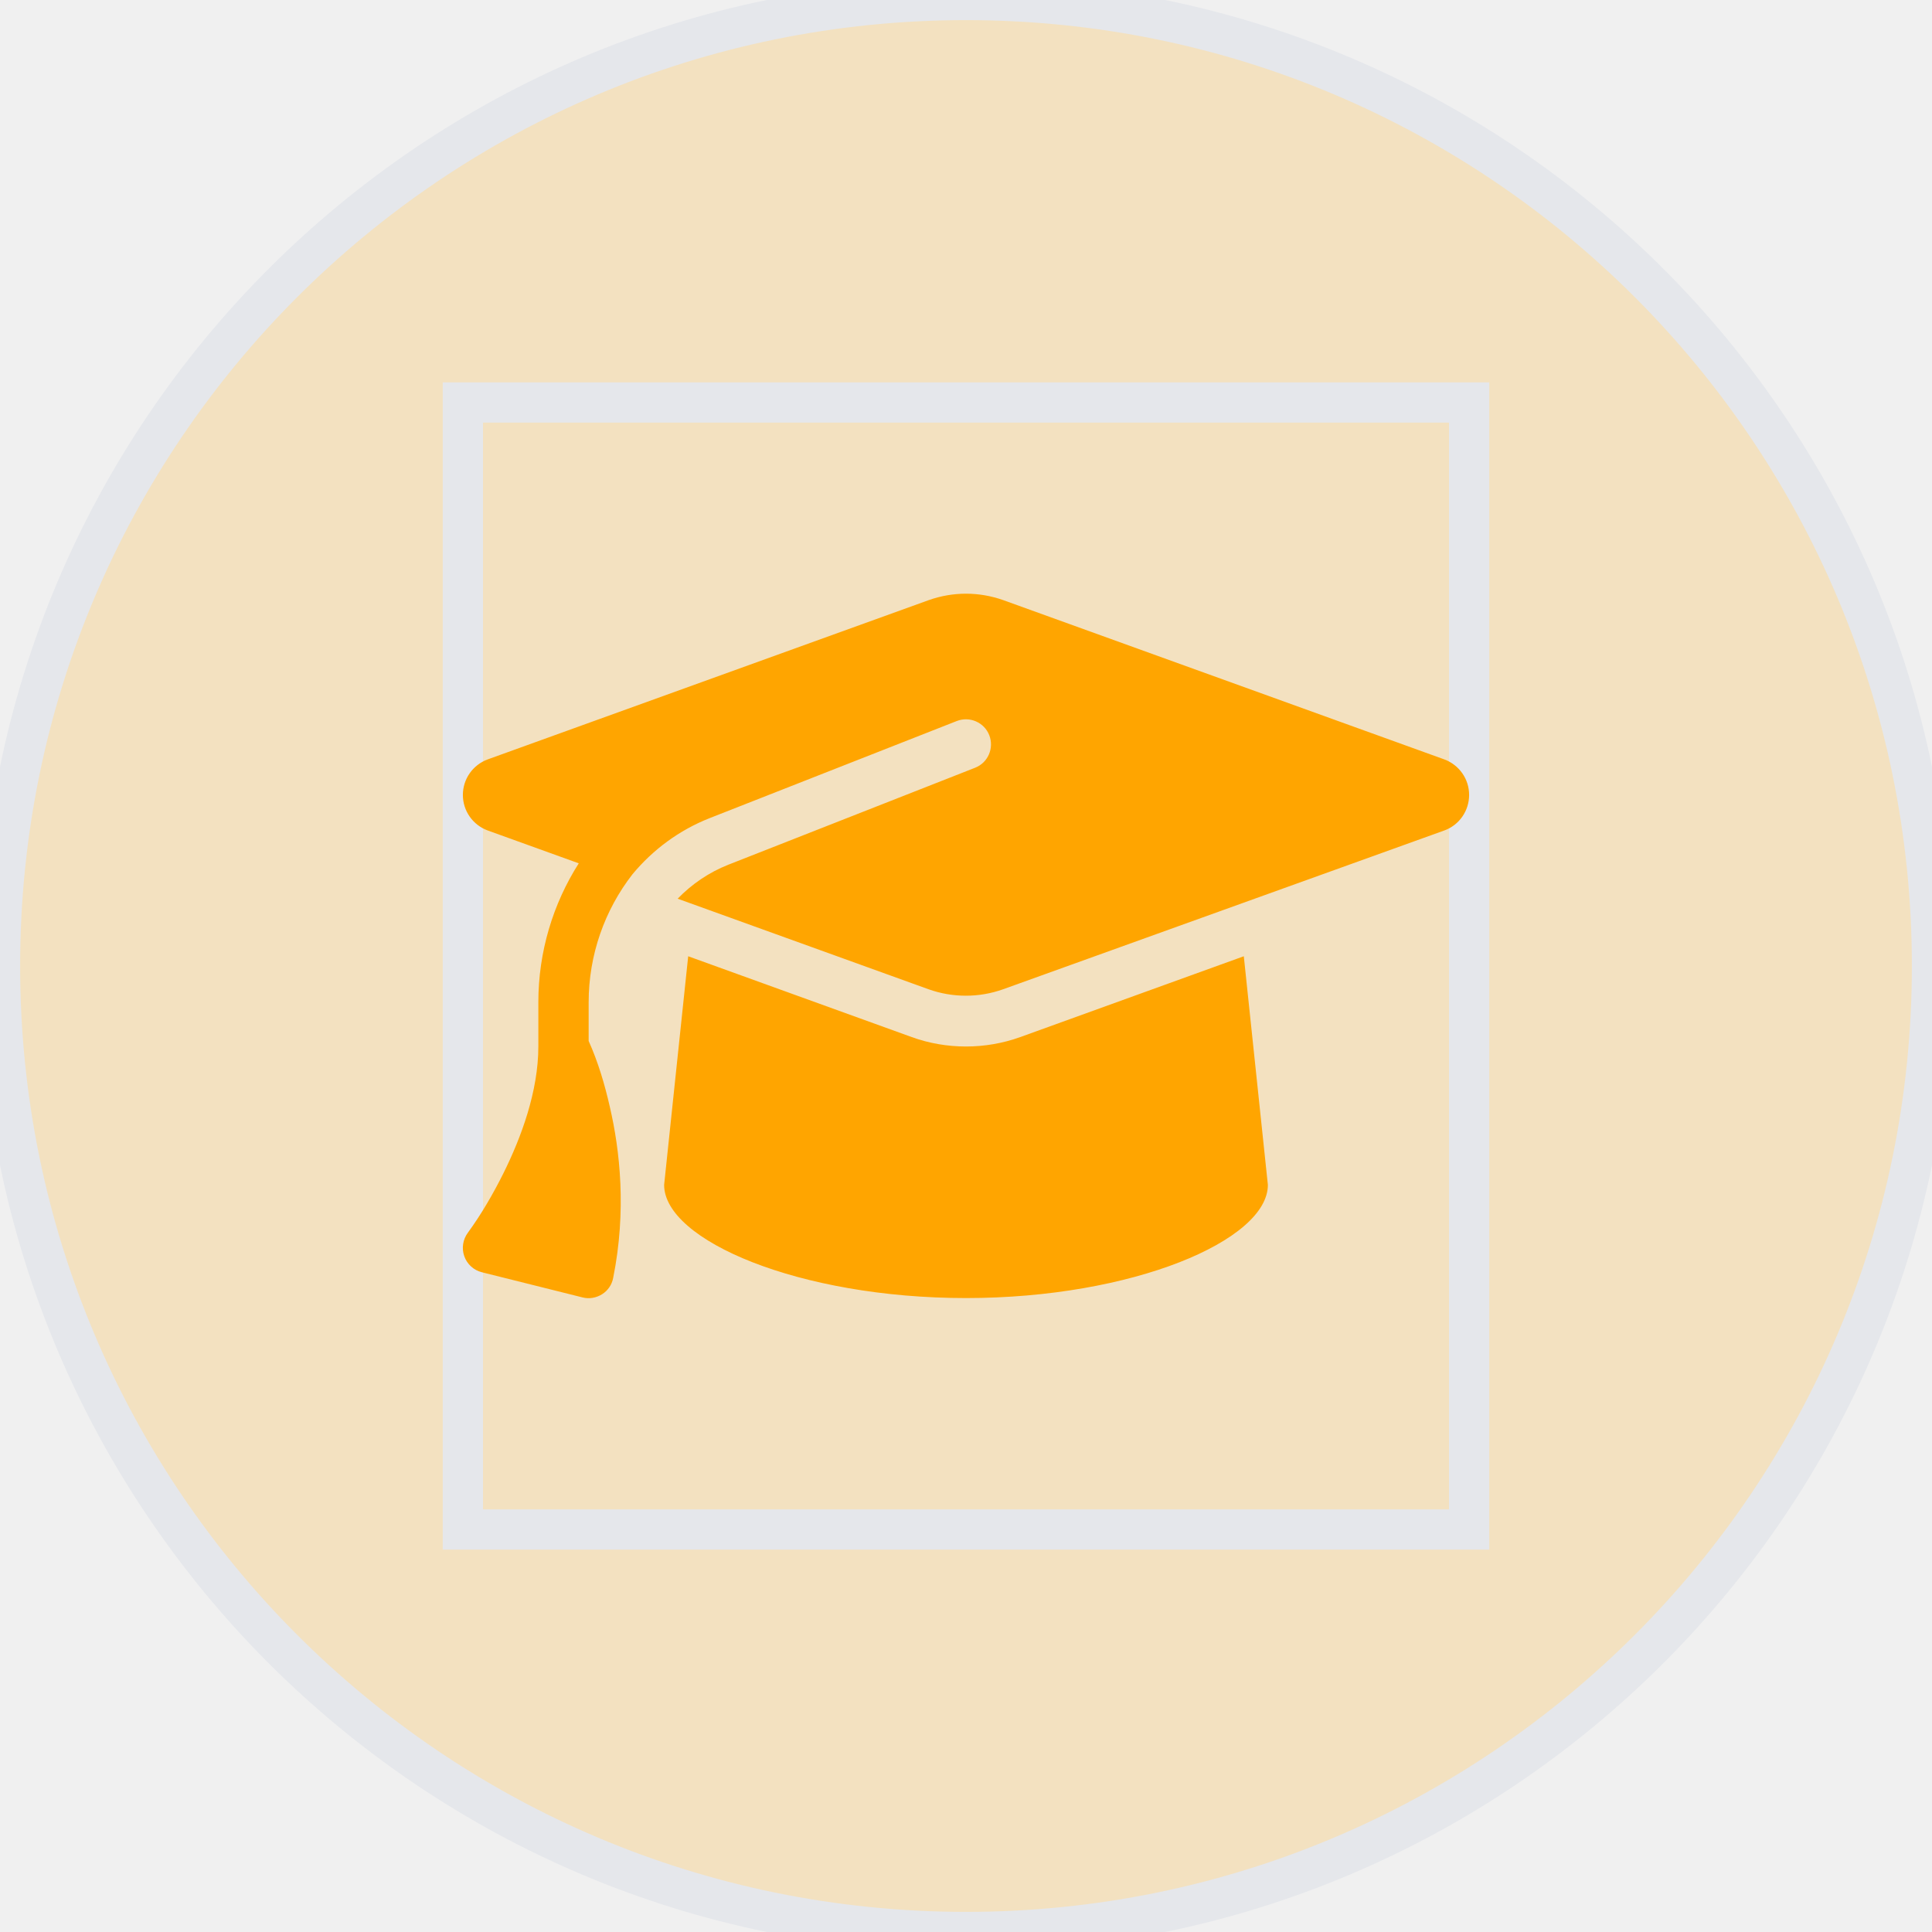
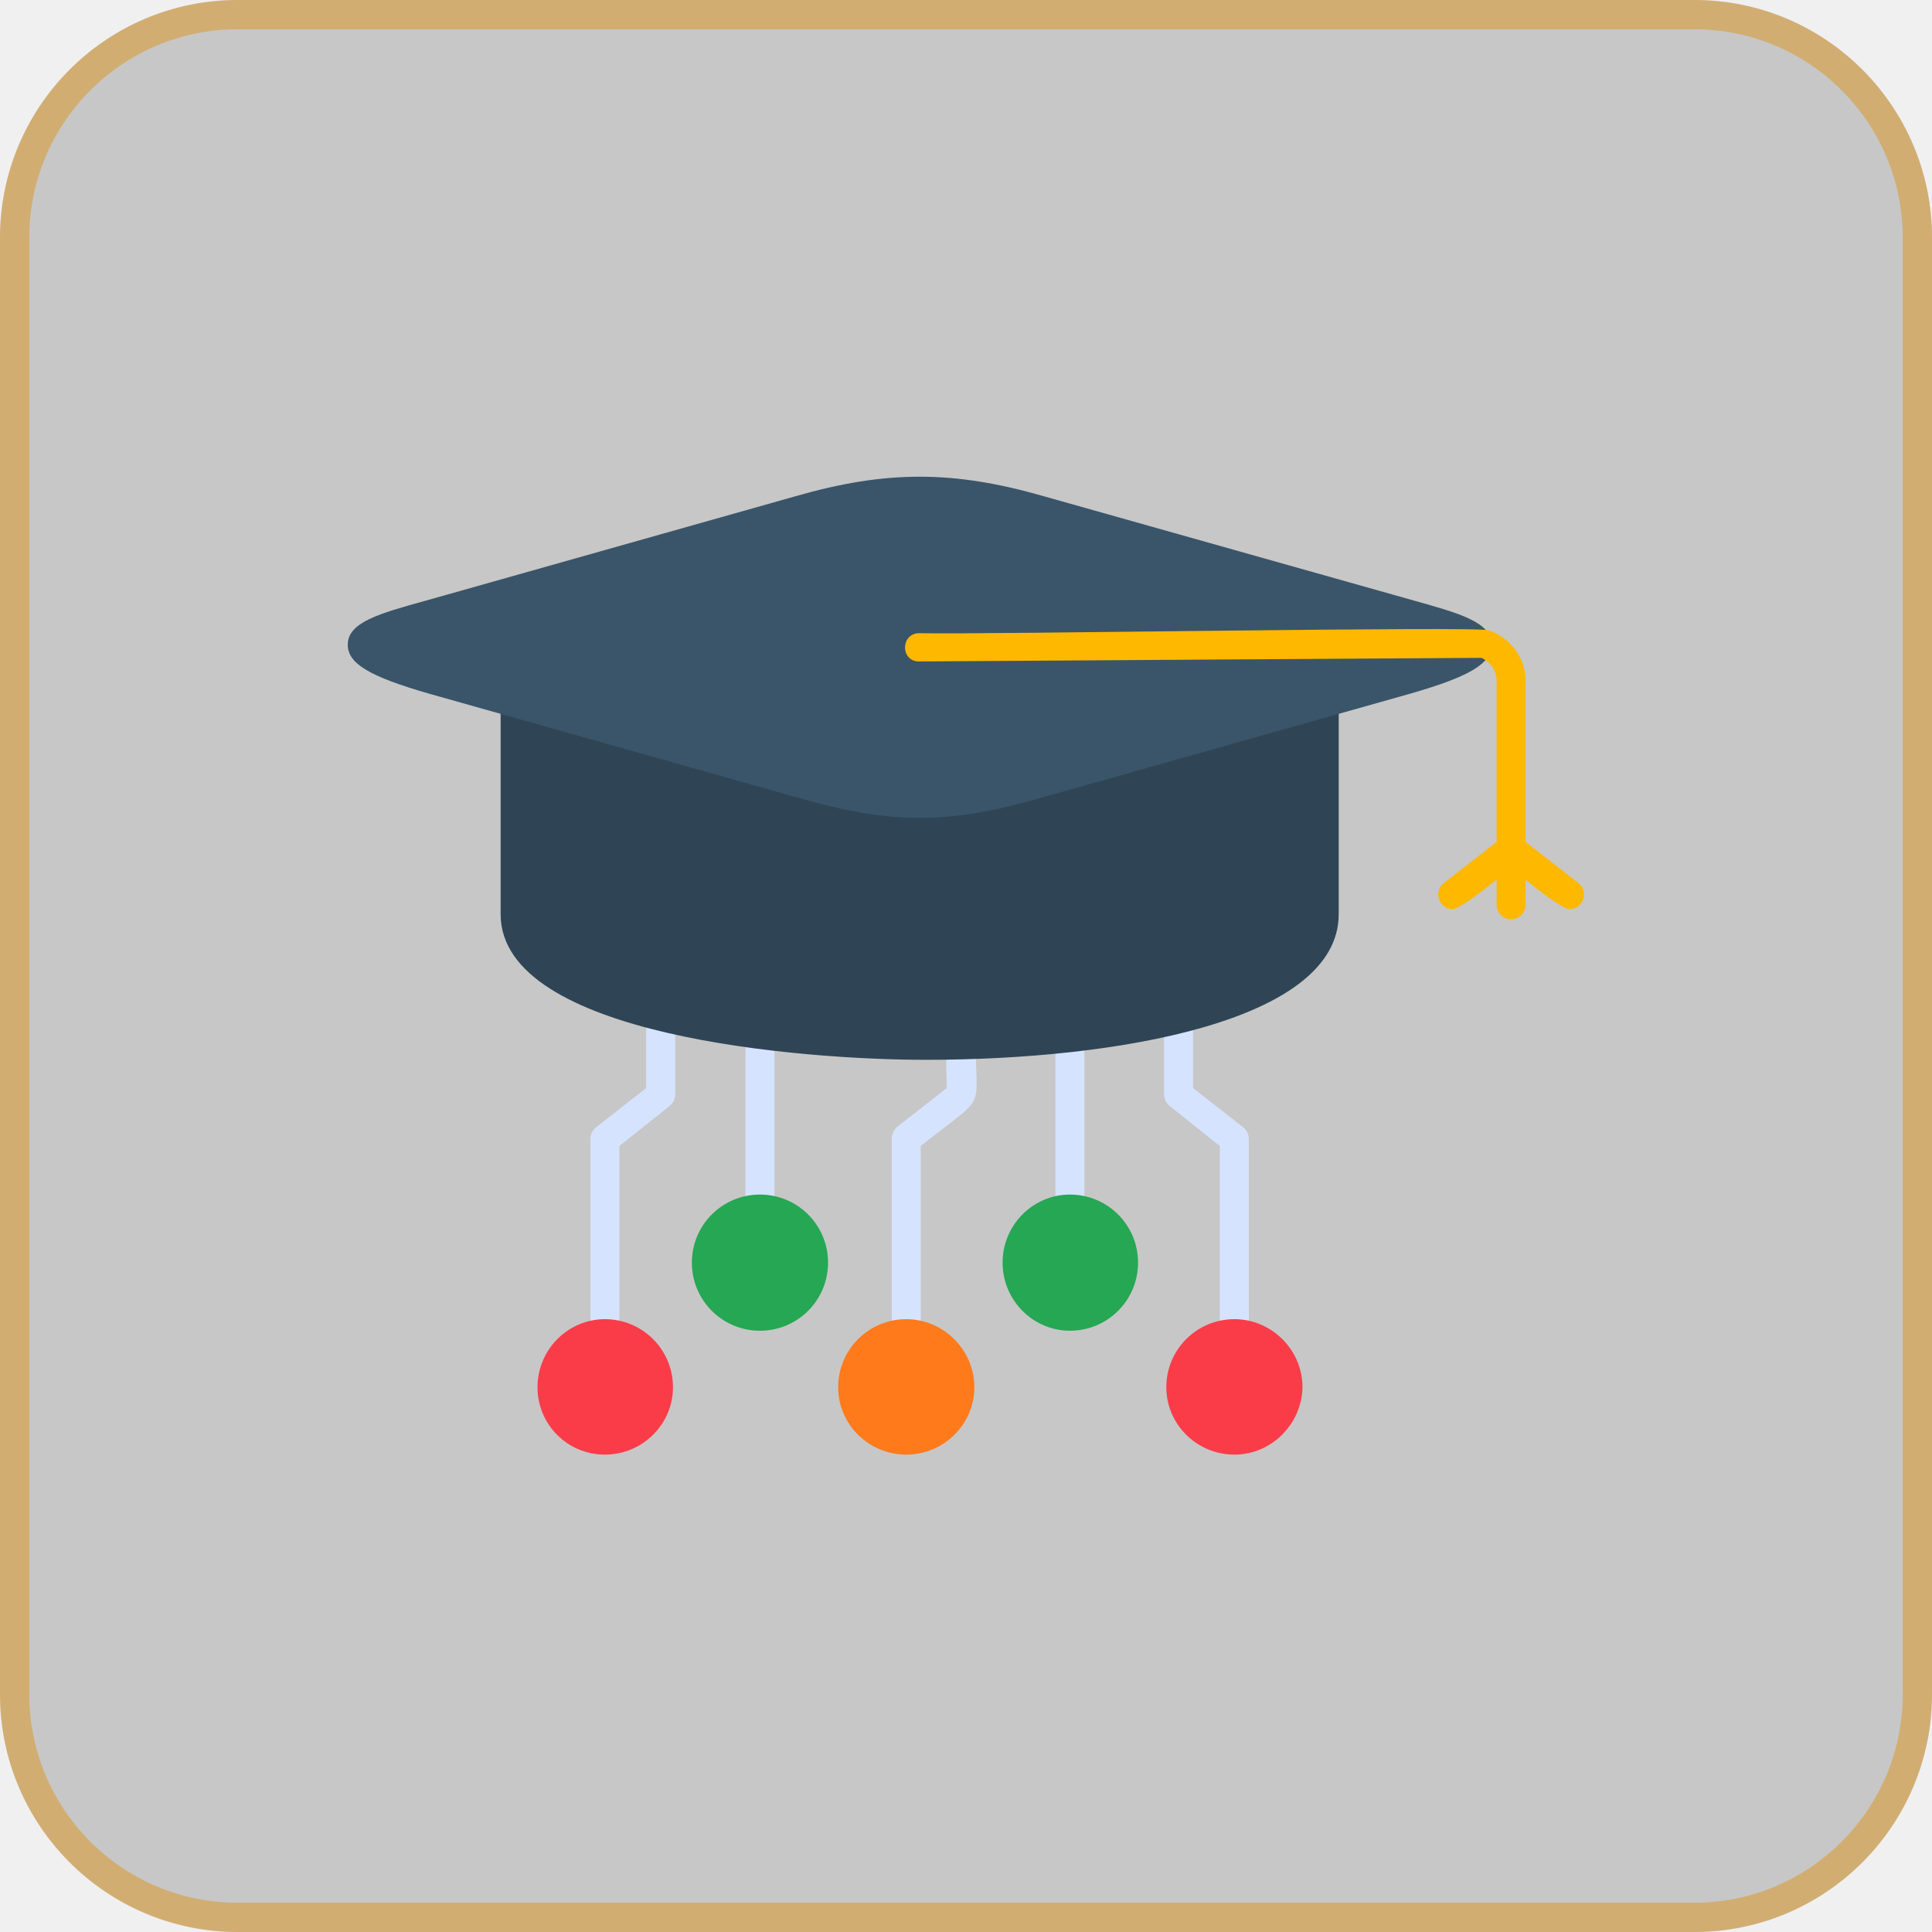
- <svg xmlns="http://www.w3.org/2000/svg" width="48" height="48" viewBox="0 0 48 48" fill="none">
-   <path d="M24 0C37.255 0 48 10.745 48 24C48 37.255 37.255 48 24 48C10.745 48 0 37.255 0 24C0 10.745 10.745 0 24 0Z" fill="#FFA500" fill-opacity="0.2" />
-   <path d="M24 0C37.255 0 48 10.745 48 24C48 37.255 37.255 48 24 48C10.745 48 0 37.255 0 24C0 10.745 10.745 0 24 0Z" stroke="#E5E7EB" />
-   <path d="M36.5 38H11.5V10H36.5V38Z" stroke="#E5E7EB" />
-   <g clip-path="url(#clip0_175_1161)">
-     <path d="M24 14.75C23.684 14.75 23.371 14.805 23.074 14.91L12.117 18.867C11.746 19.004 11.5 19.355 11.5 19.75C11.5 20.145 11.746 20.496 12.117 20.633L14.379 21.449C13.738 22.457 13.375 23.648 13.375 24.902V26C13.375 27.109 12.953 28.254 12.504 29.156C12.25 29.664 11.961 30.164 11.625 30.625C11.5 30.793 11.465 31.012 11.535 31.211C11.605 31.41 11.77 31.559 11.973 31.609L14.473 32.234C14.637 32.277 14.812 32.246 14.957 32.156C15.102 32.066 15.203 31.918 15.234 31.75C15.57 30.078 15.402 28.578 15.152 27.504C15.027 26.949 14.859 26.383 14.625 25.863V24.902C14.625 23.723 15.023 22.609 15.715 21.719C16.219 21.113 16.871 20.625 17.637 20.324L23.77 17.914C24.09 17.789 24.453 17.945 24.578 18.266C24.703 18.586 24.547 18.949 24.227 19.074L18.094 21.484C17.609 21.676 17.184 21.969 16.836 22.328L23.07 24.578C23.367 24.684 23.68 24.738 23.996 24.738C24.312 24.738 24.625 24.684 24.922 24.578L35.883 20.633C36.254 20.5 36.5 20.145 36.5 19.75C36.5 19.355 36.254 19.004 35.883 18.867L24.926 14.91C24.629 14.805 24.316 14.75 24 14.75ZM16.5 29.438C16.5 30.816 19.859 32.25 24 32.25C28.141 32.25 31.5 30.816 31.5 29.438L30.902 23.758L25.348 25.766C24.914 25.922 24.457 26 24 26C23.543 26 23.082 25.922 22.652 25.766L17.098 23.758L16.5 29.438Z" fill="#FFA500" />
+ <svg xmlns="http://www.w3.org/2000/svg" width="66" height="66" viewBox="0 0 66 66" fill="none">
+   <rect width="66" height="66" rx="8.123" fill="#383838" fill-opacity="0.22" />
+   <rect x="0.5" y="0.5" width="65" height="65" rx="7.623" stroke="#DF951F" stroke-opacity="0.5" />
+   <g clip-path="url(#clip0_2369_2317)">
+     <path fill-rule="evenodd" clip-rule="evenodd" d="M36.551 41.797C36.278 41.797 36.056 41.574 36.056 41.302V35.438C36.056 34.794 37.045 34.794 37.045 35.438V41.327C37.045 41.574 36.823 41.797 36.551 41.797Z" fill="#D6E3FF" />
+     <path fill-rule="evenodd" clip-rule="evenodd" d="M30.958 46.054C30.686 46.054 30.463 45.831 30.463 45.559V38.902C30.463 38.754 30.537 38.605 30.636 38.506L32.343 37.17C32.343 36.205 32.17 35.19 32.838 35.19C33.135 35.19 33.333 35.413 33.333 35.685C33.333 38.036 33.754 37.319 31.453 39.15V45.559C31.453 45.831 31.23 46.054 30.958 46.054Z" fill="#D6E3FF" />
+     <path fill-rule="evenodd" clip-rule="evenodd" d="M42.167 46.053C41.895 46.053 41.672 45.83 41.672 45.558V39.149L39.965 37.788C39.841 37.689 39.767 37.541 39.767 37.392V34.794C39.767 34.126 40.756 34.126 40.756 34.794V37.17L42.464 38.506C42.588 38.605 42.662 38.753 42.662 38.902V45.558C42.662 45.83 42.439 46.053 42.167 46.053Z" fill="#D6E3FF" />
+     <path fill-rule="evenodd" clip-rule="evenodd" d="M25.961 41.797C25.689 41.797 25.466 41.575 25.466 41.303V35.339C25.466 34.696 26.456 34.696 26.456 35.339V41.303C26.456 41.575 26.233 41.797 25.961 41.797Z" fill="#D6E3FF" />
+     <path fill-rule="evenodd" clip-rule="evenodd" d="M20.665 46.053C20.393 46.053 20.17 45.83 20.17 45.558V38.902C20.17 38.753 20.244 38.605 20.368 38.506L22.075 37.17V34.72C22.075 34.077 23.065 34.077 23.065 34.72V37.392C23.065 37.541 22.991 37.689 22.867 37.788L21.16 39.149V45.558C21.16 45.83 20.937 46.053 20.665 46.053Z" fill="#D6E3FF" />
+     <path d="M18.042 23.758H44.791C45.014 23.363 45.732 23.462 45.732 24.006V31.231C45.732 34.894 38.135 36.205 31.627 36.205C27.47 36.205 17.102 35.413 17.102 31.231V24.006C17.102 23.462 17.819 23.363 18.042 23.758Z" fill="#2F4556" />
+     <path fill-rule="evenodd" clip-rule="evenodd" d="M31.429 27.94C30.142 27.94 28.88 27.717 27.247 27.247L14.701 23.709C12.622 23.115 11.88 22.669 11.88 22.026C11.88 21.259 12.944 20.962 14.552 20.517L27.172 16.953C30.265 16.062 32.567 16.062 35.66 16.953L48.305 20.517C49.889 20.962 50.953 21.259 50.953 22.026C50.953 22.669 50.21 23.115 48.132 23.709L35.586 27.247C33.953 27.717 32.691 27.94 31.429 27.94Z" fill="#3A5569" />
+     <path fill-rule="evenodd" clip-rule="evenodd" d="M51.621 29.5C51.348 29.5 51.126 29.277 51.126 29.005V23.264C51.126 22.918 50.928 22.621 50.606 22.473L31.354 22.596C30.736 22.547 30.785 21.606 31.428 21.631C33.631 21.681 50.482 21.384 50.853 21.532C51.596 21.78 52.115 22.473 52.115 23.264V29.005C52.115 29.277 51.893 29.5 51.621 29.5Z" fill="#FFB800" />
+     <path fill-rule="evenodd" clip-rule="evenodd" d="M49.616 31.058C49.171 31.058 48.948 30.464 49.319 30.167L51.324 28.608C51.819 28.212 52.437 29.004 51.917 29.4C51.546 29.697 49.963 31.058 49.616 31.058Z" fill="#FFB800" />
+     <path fill-rule="evenodd" clip-rule="evenodd" d="M53.626 31.058C53.28 31.058 51.77 29.771 51.325 29.4C50.805 29.004 51.399 28.237 51.919 28.608L53.923 30.167C54.294 30.464 54.072 31.058 53.626 31.058Z" fill="#FFB800" />
+     <path fill-rule="evenodd" clip-rule="evenodd" d="M51.621 31.404C51.349 31.404 51.126 31.182 51.126 30.909V29.004C51.126 28.361 52.116 28.361 52.116 29.004V30.909C52.116 31.182 51.893 31.404 51.621 31.404Z" fill="#FFB800" />
+     <path fill-rule="evenodd" clip-rule="evenodd" d="M36.551 45.46C35.289 45.46 34.25 44.42 34.25 43.134C34.25 41.847 35.289 40.808 36.551 40.808C37.838 40.808 38.877 41.847 38.877 43.134C38.877 44.42 37.838 45.46 36.551 45.46Z" fill="#25A753" />
+     <path fill-rule="evenodd" clip-rule="evenodd" d="M30.959 49.692C29.672 49.692 28.633 48.653 28.633 47.391C28.633 46.104 29.672 45.065 30.959 45.065C32.221 45.065 33.285 46.104 33.285 47.391C33.285 48.653 32.246 49.692 30.959 49.692Z" fill="#FF7A1B" />
+     <path fill-rule="evenodd" clip-rule="evenodd" d="M42.169 49.692C40.882 49.692 39.843 48.653 39.843 47.391C39.843 46.104 40.882 45.065 42.169 45.065C43.431 45.065 44.495 46.104 44.495 47.391C44.47 48.653 43.431 49.692 42.169 49.692Z" fill="#FA3C48" />
+     <path fill-rule="evenodd" clip-rule="evenodd" d="M25.961 45.46C24.674 45.46 23.635 44.42 23.635 43.134C23.635 41.847 24.674 40.808 25.961 40.808C27.248 40.808 28.287 41.847 28.287 43.134C28.287 44.42 27.248 45.46 25.961 45.46Z" fill="#25A753" />
+     <path fill-rule="evenodd" clip-rule="evenodd" d="M20.664 49.692C19.377 49.692 18.362 48.653 18.362 47.391C18.362 46.104 19.402 45.065 20.664 45.065C21.95 45.065 22.99 46.104 22.99 47.391C22.99 48.653 21.95 49.692 20.664 49.692Z" fill="#FA3C48" />
  </g>
  <defs>
-     <clipPath id="clip0_175_1161">
-       <path d="M11.5 13.5H36.5V33.5H11.5V13.5Z" fill="white" />
+     <clipPath id="clip0_2369_2317">
+       <rect width="42.24" height="42.24" fill="white" transform="translate(11.8799 11.8799)" />
    </clipPath>
  </defs>
</svg>
